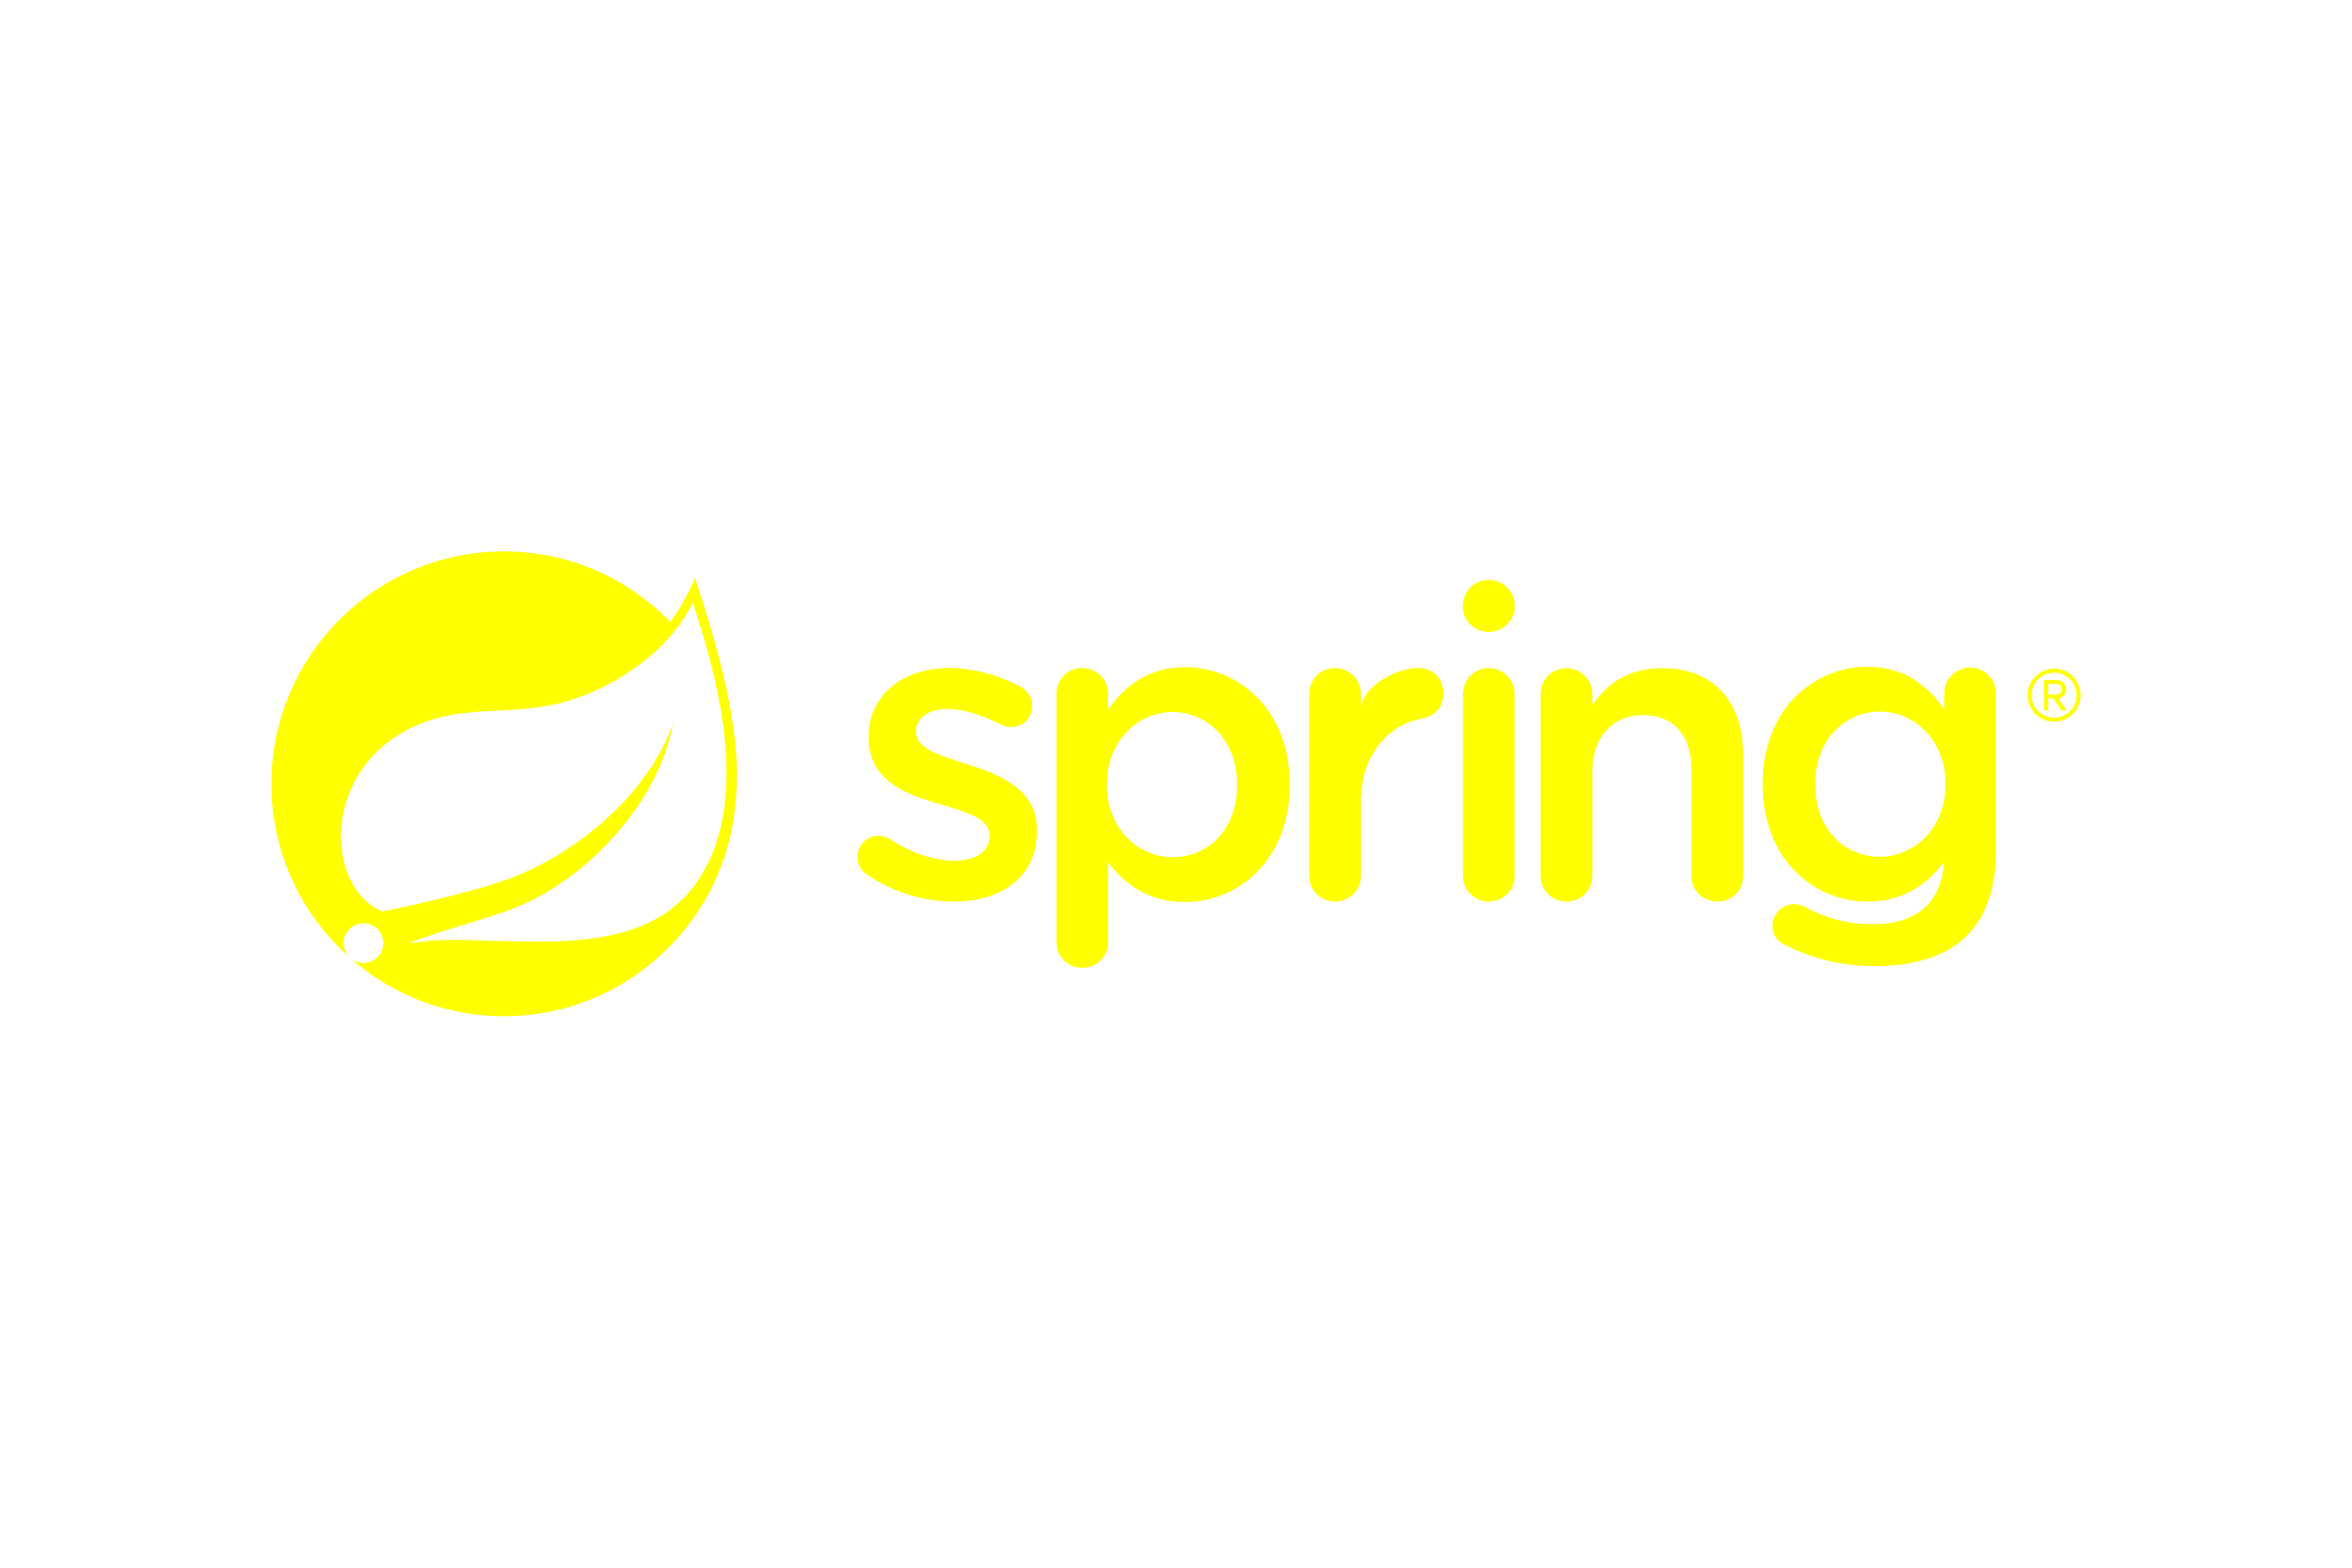
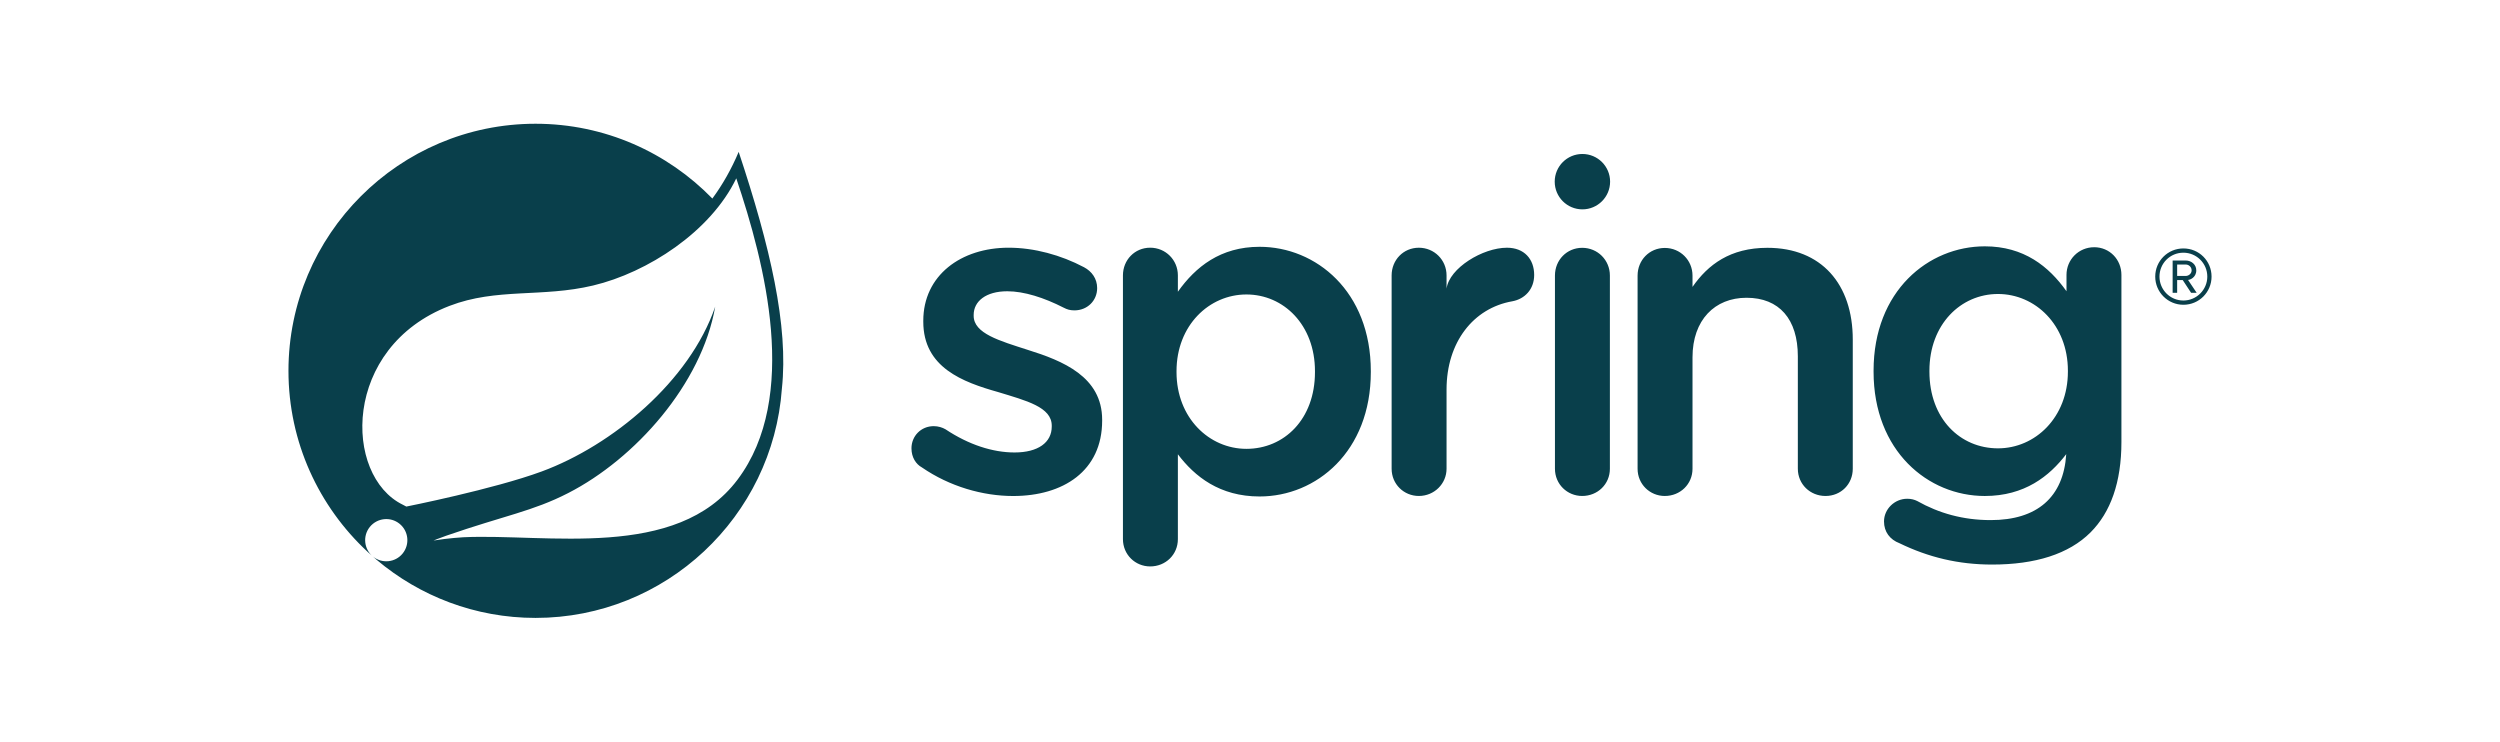
- <svg xmlns="http://www.w3.org/2000/svg" height="800" width="1200" viewBox="-36.764 -15.745 318.62 94.471">
-   <path d="M80.731 43.8c-.751-.406-1.33-1.275-1.33-2.432 0-1.561 1.214-2.827 2.838-2.827.576 0 1.098.169 1.501.401 2.955 1.969 6.022 2.953 8.795 2.953 3.008 0 4.744-1.274 4.744-3.302v-.115c0-2.372-3.238-3.181-6.828-4.28-4.51-1.274-9.544-3.123-9.544-8.968v-.117c0-5.787 4.802-9.315 10.878-9.315 3.241 0 6.653.927 9.604 2.487.986.522 1.677 1.448 1.677 2.66 0 1.622-1.271 2.84-2.891 2.84-.582 0-.929-.116-1.386-.349-2.492-1.274-5.037-2.086-7.177-2.086-2.721 0-4.284 1.276-4.284 3.013v.113c0 2.257 3.298 3.181 6.886 4.34 4.455 1.39 9.489 3.413 9.489 8.91v.117c0 6.422-4.979 9.601-11.342 9.601-3.874 0-8.098-1.211-11.631-3.644M130.826 31.651v-.117c0-5.899-3.993-9.776-8.735-9.776-4.744 0-8.91 3.934-8.91 9.776v.117c0 5.844 4.166 9.782 8.91 9.782 4.802 0 8.735-3.764 8.735-9.782m-24.474-12.326c0-1.964 1.502-3.528 3.474-3.528 1.966 0 3.528 1.565 3.528 3.528v2.086c2.257-3.181 5.438-5.728 10.415-5.728 7.173 0 14.175 5.668 14.175 15.85v.117c0 10.127-6.944 15.853-14.175 15.853-5.091 0-8.274-2.549-10.415-5.378V52.94c0 1.974-1.562 3.479-3.528 3.479-1.908 0-3.474-1.505-3.474-3.479V19.325m34.244.004c0-1.963 1.5-3.528 3.468-3.528 1.972 0 3.532 1.565 3.532 3.528v1.683c.349-2.622 4.627-5.212 7.695-5.212 2.197 0 3.472 1.445 3.472 3.469 0 1.85-1.216 3.067-2.779 3.356-4.976.868-8.388 5.222-8.388 11.246V43.966c0 1.911-1.56 3.473-3.532 3.473-1.908 0-3.468-1.505-3.468-3.473V19.329m20.815.014c0-1.967 1.509-3.531 3.473-3.531 1.967 0 3.529 1.565 3.529 3.531v24.629c0 1.964-1.563 3.467-3.529 3.467-1.911 0-3.473-1.502-3.473-3.467V19.343m10.532.013c0-1.967 1.505-3.528 3.469-3.528 1.969 0 3.531 1.561 3.531 3.528v1.437c1.971-2.836 4.801-4.982 9.545-4.982 6.885 0 10.88 4.631 10.88 11.689v16.468c0 1.966-1.507 3.472-3.473 3.472-1.967 0-3.528-1.506-3.528-3.472v-14.326c0-4.742-2.372-7.464-6.539-7.464-4.049 0-6.885 2.835-6.885 7.583v14.207c0 1.966-1.561 3.472-3.531 3.472-1.908 0-3.469-1.506-3.469-3.472v-24.611m45.931 22.012c-4.807 0-8.737-3.762-8.737-9.78v-.114c0-5.901 3.989-9.778 8.737-9.778 4.745 0 8.911 3.936 8.911 9.778v.114c0 5.845-4.165 9.78-8.911 9.78m12.26-25.632c-1.964 0-3.527 1.566-3.527 3.53v2.082c-2.259-3.181-5.437-5.726-10.411-5.726-7.179 0-14.177 5.668-14.177 15.853v.114c0 10.127 6.941 15.851 14.177 15.851 5.061 0 8.236-2.518 10.379-5.333-.351 5.502-3.719 8.406-9.627 8.406-3.527 0-6.595-.871-9.376-2.436-.347-.169-.745-.284-1.268-.284-1.62 0-2.955 1.332-2.955 2.889 0 1.332.753 2.315 1.972 2.778 3.697 1.794 7.513 2.72 11.797 2.72 5.5 0 9.783-1.33 12.56-4.108 2.54-2.548 3.929-6.362 3.929-11.514V19.266c0-1.964-1.504-3.53-3.475-3.53m-61.692-8.355c0 1.947-1.581 3.53-3.531 3.53-1.951 0-3.528-1.583-3.528-3.53 0-1.952 1.577-3.528 3.528-3.528 1.949 0 3.531 1.576 3.531 3.528M57.243 45.348c-7.761 10.341-24.341 6.851-34.971 7.353 0 0-1.882.105-3.777.417 0 0 .717-.306 1.631-.621 7.466-2.582 10.994-3.101 15.53-5.431 8.524-4.366 17.006-13.877 18.732-23.756-3.244 9.502-13.111 17.68-22.096 21.001-6.149 2.269-17.27 4.478-17.272 4.479.005.008-.443-.233-.45-.238-7.563-3.68-7.781-20.06 5.955-25.34 6.022-2.317 11.783-1.044 18.293-2.594 6.944-1.651 14.986-6.856 18.255-13.66 3.664 10.869 8.067 27.875.169 38.391zm.135-41.759c-.924 2.195-2.052 4.173-3.352 5.943C48.304 3.659 40.318 0 31.49 0 14.126 0 0 14.127 0 31.488 0 40.59 3.885 48.798 10.079 54.552l.69.611c-1.151-.939-1.329-2.63-.395-3.783.939-1.153 2.632-1.332 3.784-.398 1.155.936 1.331 2.631.396 3.786-.932 1.155-2.628 1.33-3.781.397l.469.416c5.479 4.613 12.541 7.399 20.25 7.399 16.598 0 30.227-12.917 31.394-29.22.864-7.982-1.494-18.118-5.506-30.172m184.429 14.353h-1.1v1.456h1.1c.356 0 .745-.287.745-.711 0-.458-.389-.745-.745-.745zm.679 3.605l-1.068-1.625h-.711v1.625h-.575v-4.114h1.675c.695 0 1.339.492 1.339 1.254 0 .913-.815 1.219-1.051 1.219l1.101 1.641zm-.983-5.112c-1.693 0-3.048 1.354-3.048 3.048 0 1.675 1.355 3.047 3.048 3.047 1.675 0 3.047-1.372 3.047-3.047 0-1.694-1.372-3.048-3.047-3.048zm0 6.637c-1.981 0-3.589-1.609-3.589-3.589 0-1.999 1.608-3.59 3.589-3.59 1.997 0 3.589 1.591 3.589 3.59 0 1.98-1.592 3.589-3.589 3.589" fill="yellow" />
+ <svg xmlns="http://www.w3.org/2000/svg" height="356" width="1200" viewBox="-36.764 -15.745 318.62 94.471">
+   <path d="M80.731 43.8c-.751-.406-1.33-1.275-1.33-2.432 0-1.561 1.214-2.827 2.838-2.827.576 0 1.098.169 1.501.401 2.955 1.969 6.022 2.953 8.795 2.953 3.008 0 4.744-1.274 4.744-3.302v-.115c0-2.372-3.238-3.181-6.828-4.28-4.51-1.274-9.544-3.123-9.544-8.968v-.117c0-5.787 4.802-9.315 10.878-9.315 3.241 0 6.653.927 9.604 2.487.986.522 1.677 1.448 1.677 2.66 0 1.622-1.271 2.84-2.891 2.84-.582 0-.929-.116-1.386-.349-2.492-1.274-5.037-2.086-7.177-2.086-2.721 0-4.284 1.276-4.284 3.013v.113c0 2.257 3.298 3.181 6.886 4.34 4.455 1.39 9.489 3.413 9.489 8.91v.117c0 6.422-4.979 9.601-11.342 9.601-3.874 0-8.098-1.211-11.631-3.644M130.826 31.651v-.117c0-5.899-3.993-9.776-8.735-9.776-4.744 0-8.91 3.934-8.91 9.776v.117c0 5.844 4.166 9.782 8.91 9.782 4.802 0 8.735-3.764 8.735-9.782m-24.474-12.326c0-1.964 1.502-3.528 3.474-3.528 1.966 0 3.528 1.565 3.528 3.528v2.086c2.257-3.181 5.438-5.728 10.415-5.728 7.173 0 14.175 5.668 14.175 15.85v.117c0 10.127-6.944 15.853-14.175 15.853-5.091 0-8.274-2.549-10.415-5.378V52.94c0 1.974-1.562 3.479-3.528 3.479-1.908 0-3.474-1.505-3.474-3.479V19.325m34.244.004c0-1.963 1.5-3.528 3.468-3.528 1.972 0 3.532 1.565 3.532 3.528v1.683c.349-2.622 4.627-5.212 7.695-5.212 2.197 0 3.472 1.445 3.472 3.469 0 1.85-1.216 3.067-2.779 3.356-4.976.868-8.388 5.222-8.388 11.246V43.966c0 1.911-1.56 3.473-3.532 3.473-1.908 0-3.468-1.505-3.468-3.473V19.329m20.815.014c0-1.967 1.509-3.531 3.473-3.531 1.967 0 3.529 1.565 3.529 3.531v24.629c0 1.964-1.563 3.467-3.529 3.467-1.911 0-3.473-1.502-3.473-3.467V19.343m10.532.013c0-1.967 1.505-3.528 3.469-3.528 1.969 0 3.531 1.561 3.531 3.528v1.437c1.971-2.836 4.801-4.982 9.545-4.982 6.885 0 10.88 4.631 10.88 11.689v16.468c0 1.966-1.507 3.472-3.473 3.472-1.967 0-3.528-1.506-3.528-3.472v-14.326c0-4.742-2.372-7.464-6.539-7.464-4.049 0-6.885 2.835-6.885 7.583v14.207c0 1.966-1.561 3.472-3.531 3.472-1.908 0-3.469-1.506-3.469-3.472v-24.611m45.931 22.012c-4.807 0-8.737-3.762-8.737-9.78v-.114c0-5.901 3.989-9.778 8.737-9.778 4.745 0 8.911 3.936 8.911 9.778v.114c0 5.845-4.165 9.78-8.911 9.78m12.26-25.632c-1.964 0-3.527 1.566-3.527 3.53v2.082c-2.259-3.181-5.437-5.726-10.411-5.726-7.179 0-14.177 5.668-14.177 15.853v.114c0 10.127 6.941 15.851 14.177 15.851 5.061 0 8.236-2.518 10.379-5.333-.351 5.502-3.719 8.406-9.627 8.406-3.527 0-6.595-.871-9.376-2.436-.347-.169-.745-.284-1.268-.284-1.62 0-2.955 1.332-2.955 2.889 0 1.332.753 2.315 1.972 2.778 3.697 1.794 7.513 2.72 11.797 2.72 5.5 0 9.783-1.33 12.56-4.108 2.54-2.548 3.929-6.362 3.929-11.514V19.266c0-1.964-1.504-3.53-3.475-3.53m-61.692-8.355c0 1.947-1.581 3.53-3.531 3.53-1.951 0-3.528-1.583-3.528-3.53 0-1.952 1.577-3.528 3.528-3.528 1.949 0 3.531 1.576 3.531 3.528M57.243 45.348c-7.761 10.341-24.341 6.851-34.971 7.353 0 0-1.882.105-3.777.417 0 0 .717-.306 1.631-.621 7.466-2.582 10.994-3.101 15.53-5.431 8.524-4.366 17.006-13.877 18.732-23.756-3.244 9.502-13.111 17.68-22.096 21.001-6.149 2.269-17.27 4.478-17.272 4.479.005.008-.443-.233-.45-.238-7.563-3.68-7.781-20.06 5.955-25.34 6.022-2.317 11.783-1.044 18.293-2.594 6.944-1.651 14.986-6.856 18.255-13.66 3.664 10.869 8.067 27.875.169 38.391zm.135-41.759c-.924 2.195-2.052 4.173-3.352 5.943C48.304 3.659 40.318 0 31.49 0 14.126 0 0 14.127 0 31.488 0 40.59 3.885 48.798 10.079 54.552l.69.611c-1.151-.939-1.329-2.63-.395-3.783.939-1.153 2.632-1.332 3.784-.398 1.155.936 1.331 2.631.396 3.786-.932 1.155-2.628 1.33-3.781.397l.469.416c5.479 4.613 12.541 7.399 20.25 7.399 16.598 0 30.227-12.917 31.394-29.22.864-7.982-1.494-18.118-5.506-30.172m184.429 14.353h-1.1v1.456h1.1c.356 0 .745-.287.745-.711 0-.458-.389-.745-.745-.745zm.679 3.605l-1.068-1.625h-.711v1.625h-.575v-4.114h1.675c.695 0 1.339.492 1.339 1.254 0 .913-.815 1.219-1.051 1.219l1.101 1.641zm-.983-5.112c-1.693 0-3.048 1.354-3.048 3.048 0 1.675 1.355 3.047 3.048 3.047 1.675 0 3.047-1.372 3.047-3.047 0-1.694-1.372-3.048-3.047-3.048zm0 6.637c-1.981 0-3.589-1.609-3.589-3.589 0-1.999 1.608-3.59 3.589-3.59 1.997 0 3.589 1.591 3.589 3.59 0 1.98-1.592 3.589-3.589 3.589" fill="#093F4B" />
</svg>
